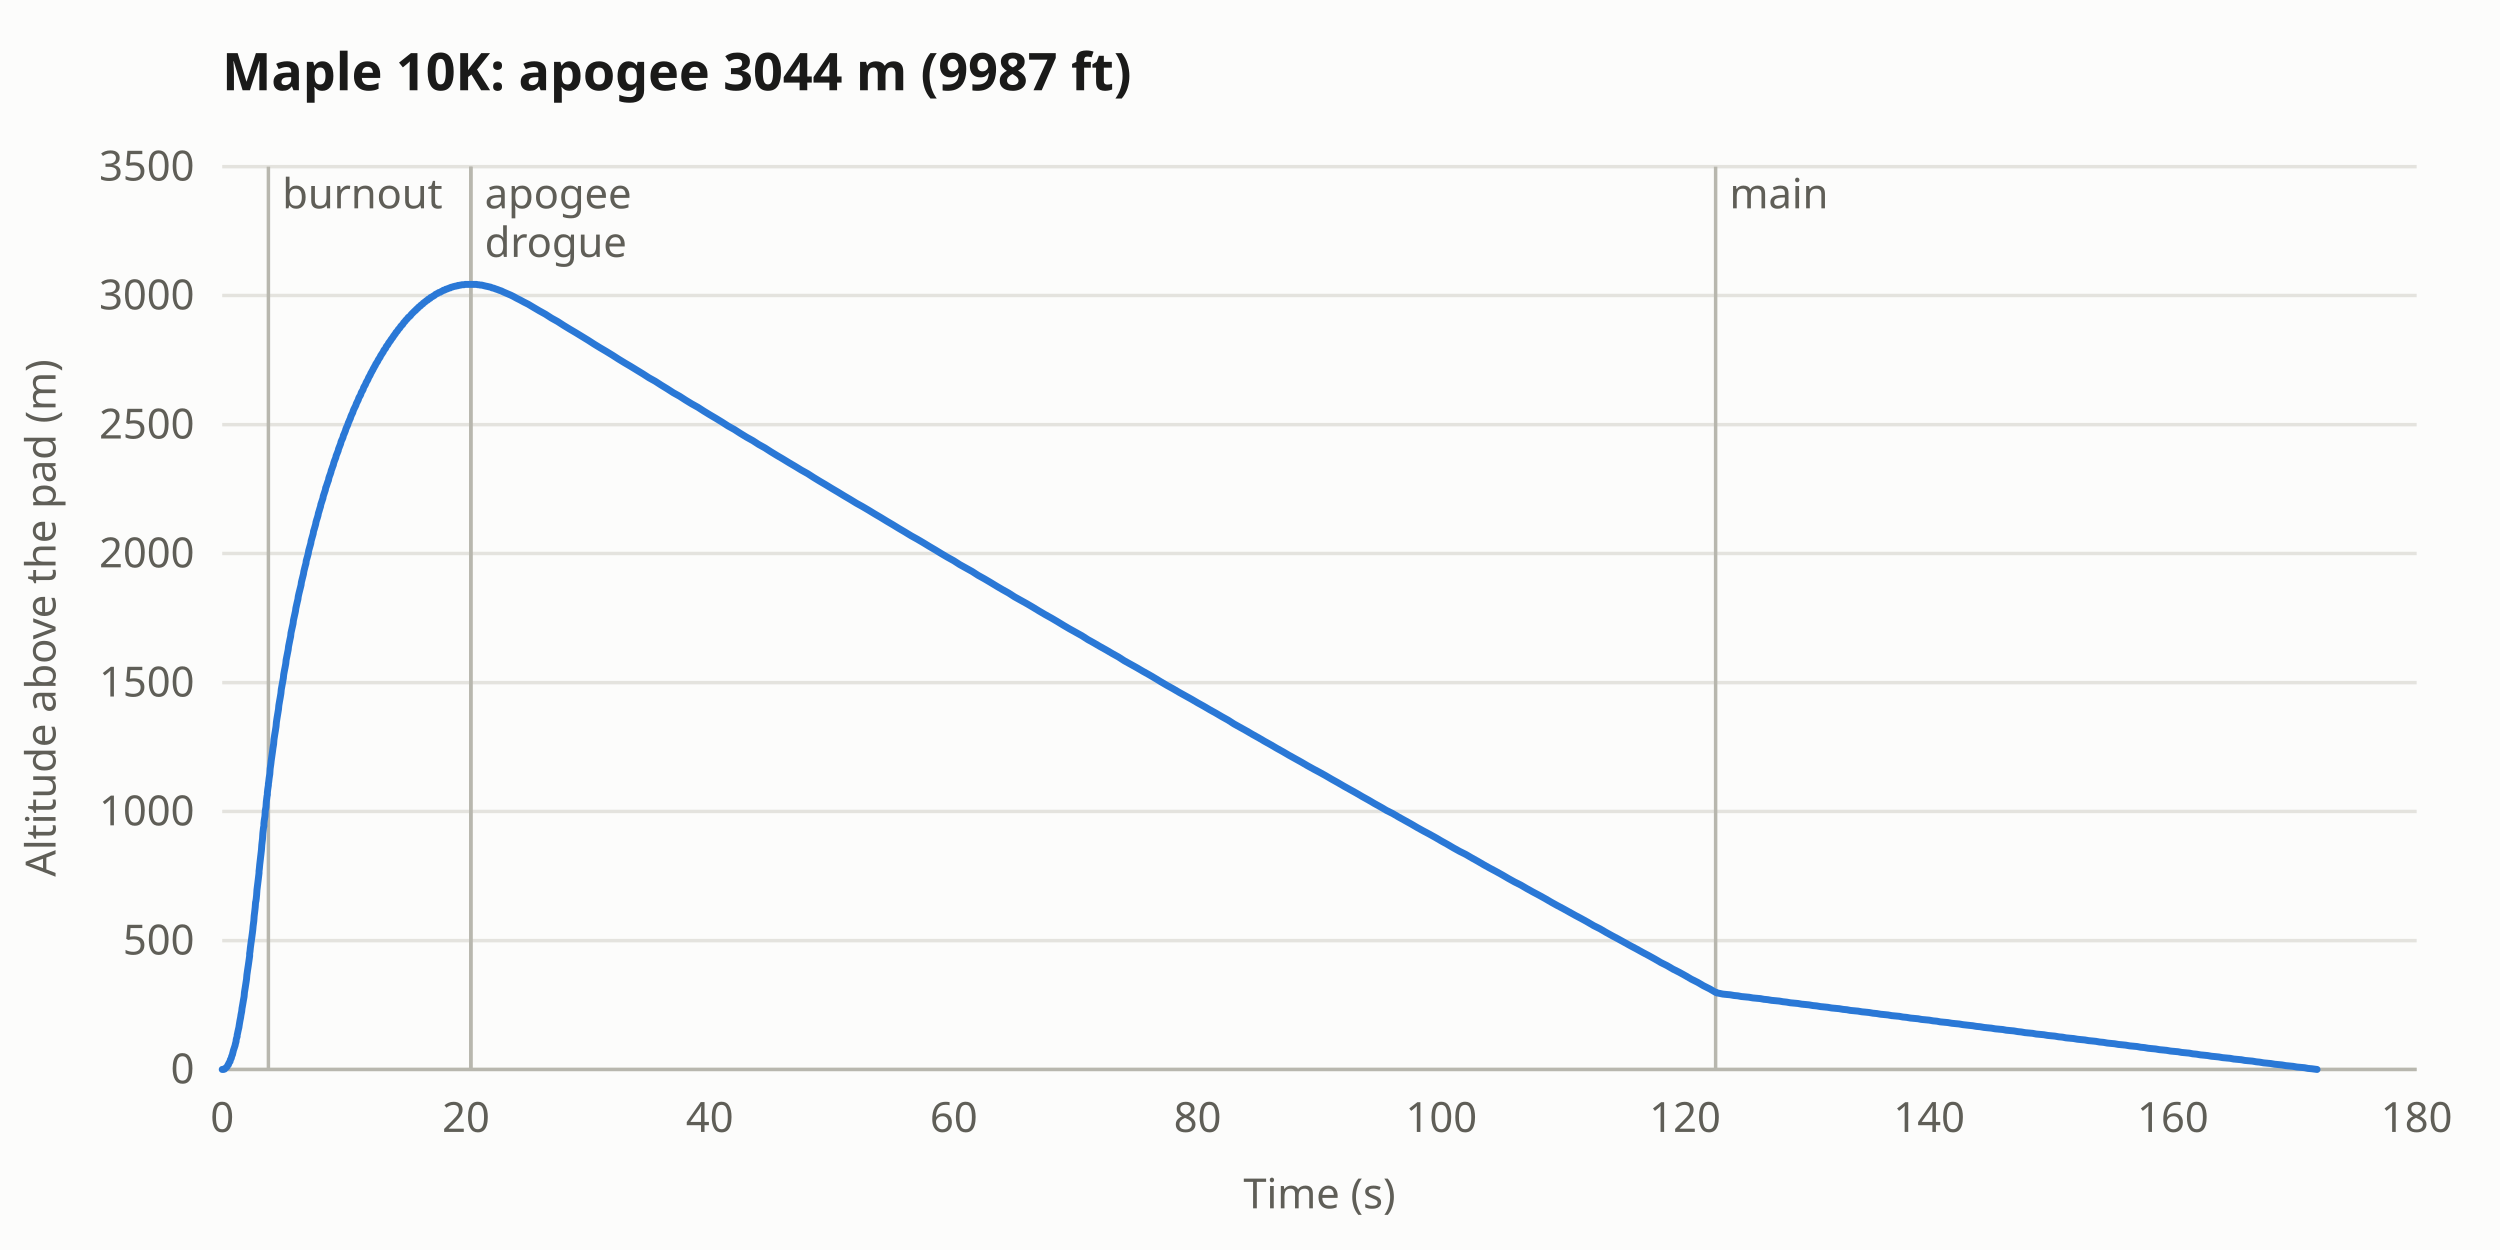
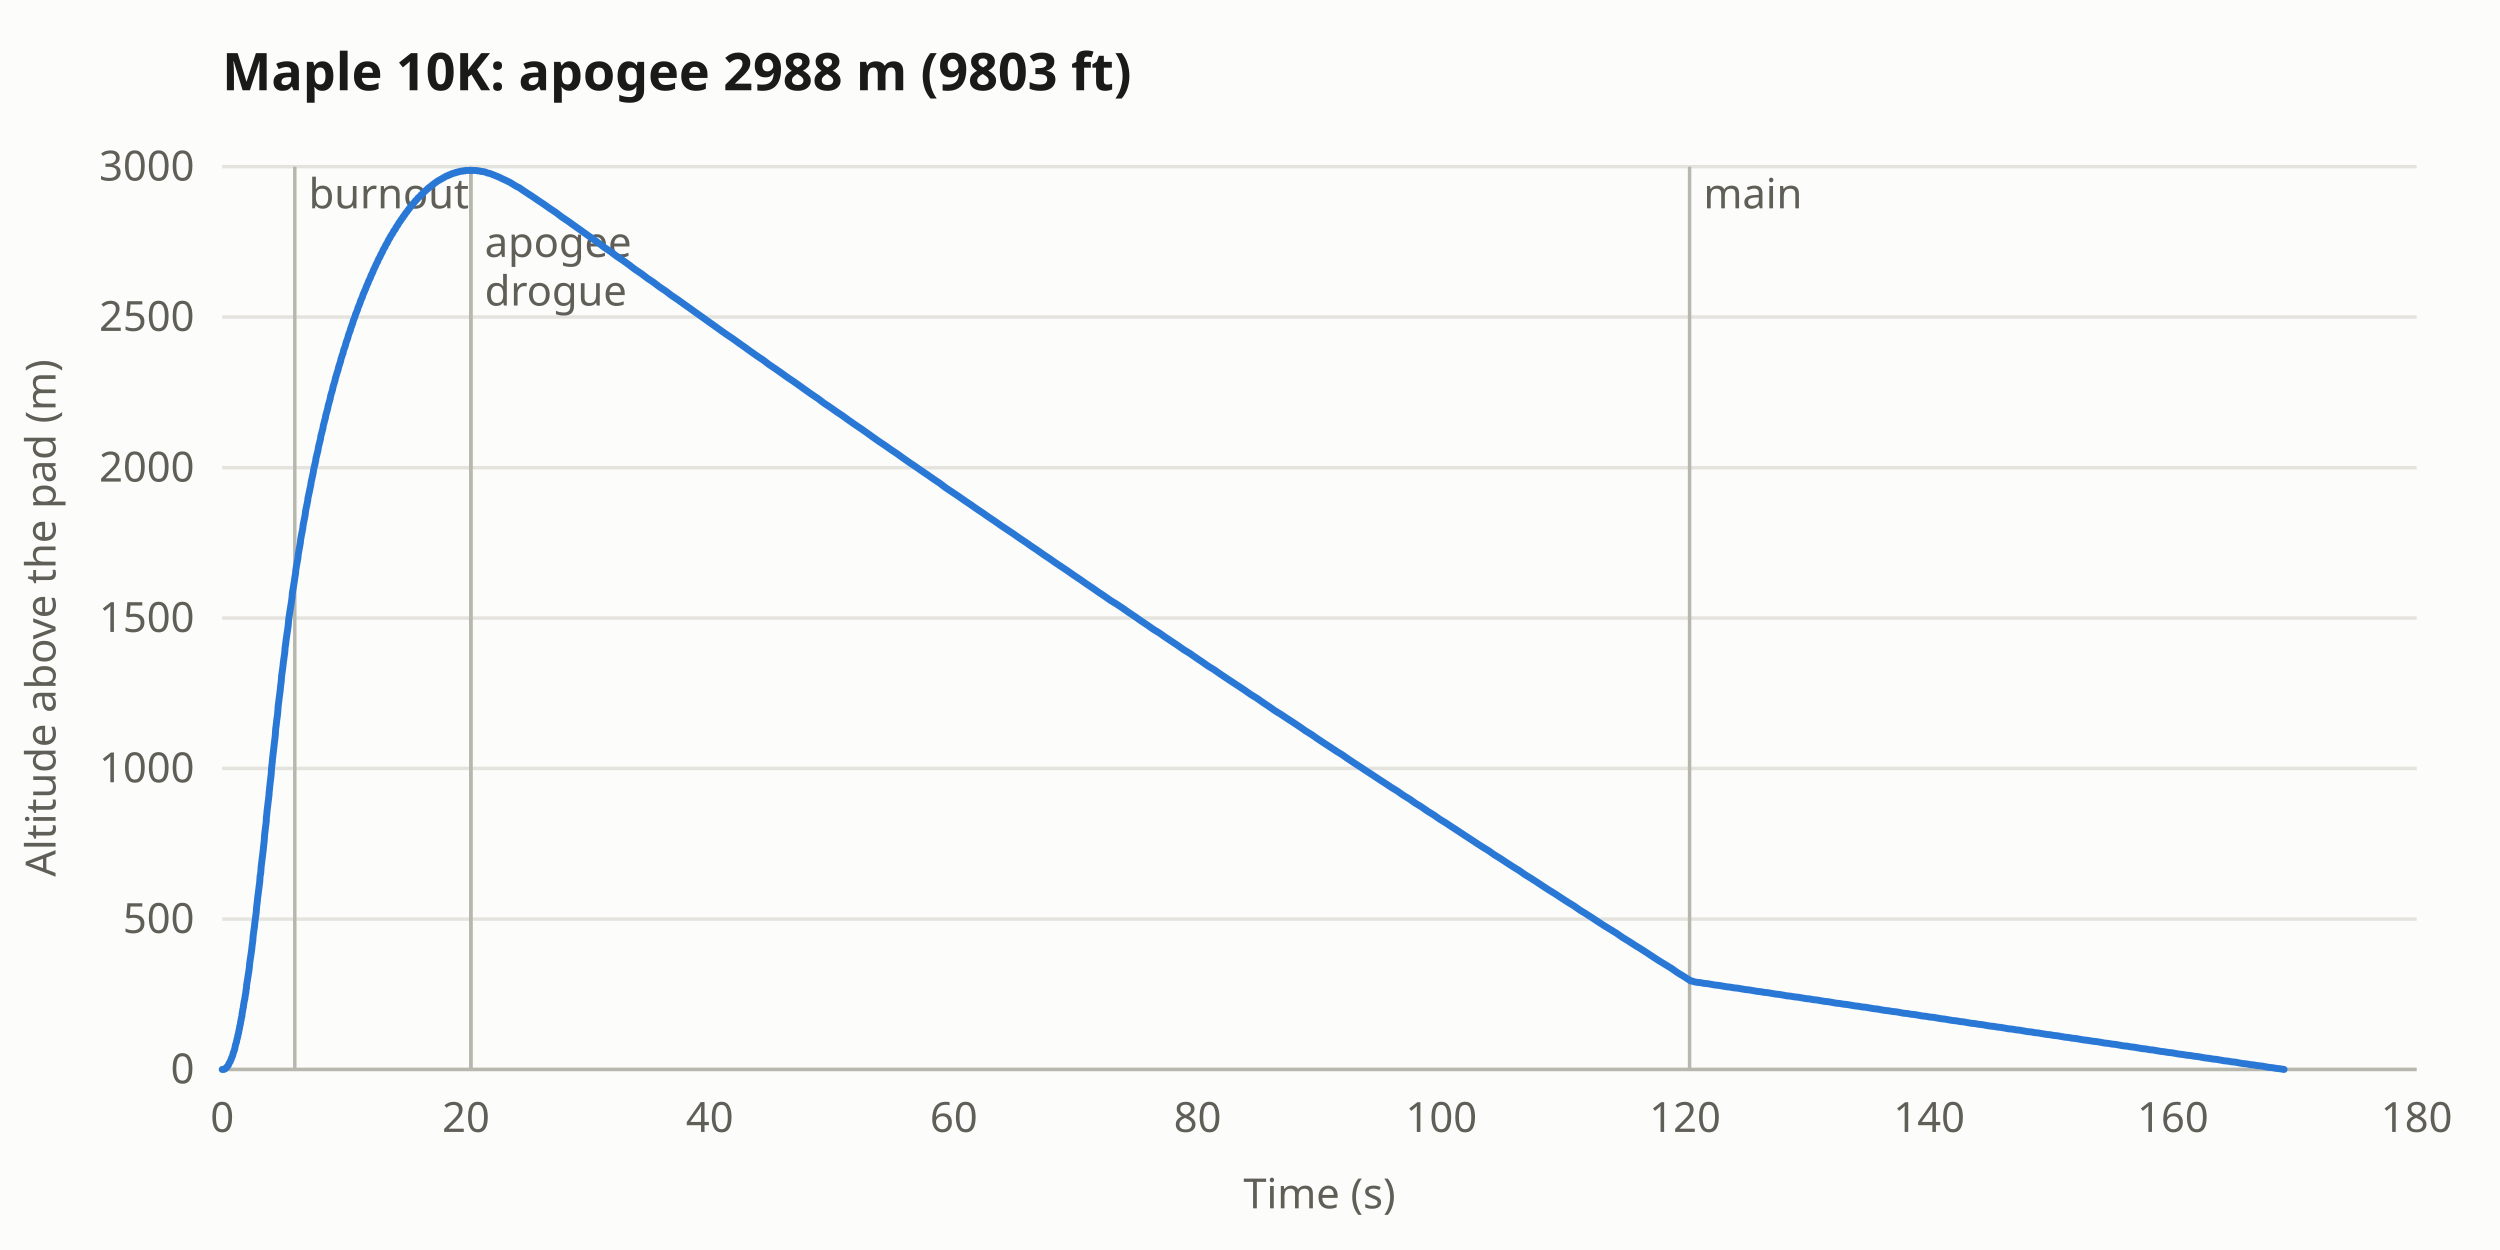
- <svg xmlns="http://www.w3.org/2000/svg" viewBox="0 0 720 360" width="720" height="360" role="img" aria-label="Maple 10K: apogee 3044 m (9987 ft)">
+ <svg xmlns="http://www.w3.org/2000/svg" viewBox="0 0 720 360" width="720" height="360" role="img" aria-label="Maple 10K: apogee 2988 m (9803 ft)">
  <style>
.bg{fill:#fcfcfb}.grid{stroke:#e4e3de;stroke-width:1}.axis{stroke:#b8b7ae;stroke-width:1}.t1{fill:#1a1a19;font:600 15px system-ui,sans-serif}.t2{fill:#5f5e57;font:12px system-ui,sans-serif}.series{fill:none;stroke:#2a78d6;stroke-width:2;stroke-linejoin:round;stroke-linecap:round}.series2{fill:none;stroke:#d9480f;stroke-width:2;stroke-dasharray:5 3}.ref{stroke:#5f5e57;stroke-width:1.5;stroke-dasharray:6 4}.mark{stroke:#b8b7ae;stroke-width:1}
@media (prefers-color-scheme: dark){.bg{fill:#1a1a19}.grid{stroke:#34332f}.axis{stroke:#5f5e57}.t1{fill:#ffffff}.t2{fill:#c3c2b7}.series{stroke:#3987e5}.series2{stroke:#f08c4f}.ref{stroke:#c3c2b7}.mark{stroke:#5f5e57}}
</style>
  <rect class="bg" width="720" height="360" />
-   <text class="t1" x="64" y="26">Maple 10K: apogee 3044 m (9987 ft)</text>
+   <text class="t1" x="64" y="26">Maple 10K: apogee 2988 m (9803 ft)</text>
  <line class="grid" x1="64" x2="696" y1="308.0" y2="308.0" />
  <text class="t2" x="56" y="312.0" text-anchor="end">0</text>
-   <line class="grid" x1="64" x2="696" y1="270.9" y2="270.9" />
-   <text class="t2" x="56" y="274.9" text-anchor="end">500</text>
-   <line class="grid" x1="64" x2="696" y1="233.7" y2="233.7" />
-   <text class="t2" x="56" y="237.7" text-anchor="end">1000</text>
-   <line class="grid" x1="64" x2="696" y1="196.6" y2="196.6" />
-   <text class="t2" x="56" y="200.6" text-anchor="end">1500</text>
-   <line class="grid" x1="64" x2="696" y1="159.4" y2="159.4" />
-   <text class="t2" x="56" y="163.4" text-anchor="end">2000</text>
-   <line class="grid" x1="64" x2="696" y1="122.3" y2="122.3" />
-   <text class="t2" x="56" y="126.3" text-anchor="end">2500</text>
-   <line class="grid" x1="64" x2="696" y1="85.1" y2="85.1" />
-   <text class="t2" x="56" y="89.1" text-anchor="end">3000</text>
+   <line class="grid" x1="64" x2="696" y1="264.7" y2="264.7" />
+   <text class="t2" x="56" y="268.7" text-anchor="end">500</text>
+   <line class="grid" x1="64" x2="696" y1="221.3" y2="221.3" />
+   <text class="t2" x="56" y="225.3" text-anchor="end">1000</text>
+   <line class="grid" x1="64" x2="696" y1="178.0" y2="178.0" />
+   <text class="t2" x="56" y="182.0" text-anchor="end">1500</text>
+   <line class="grid" x1="64" x2="696" y1="134.7" y2="134.7" />
+   <text class="t2" x="56" y="138.7" text-anchor="end">2000</text>
+   <line class="grid" x1="64" x2="696" y1="91.3" y2="91.3" />
+   <text class="t2" x="56" y="95.3" text-anchor="end">2500</text>
  <line class="grid" x1="64" x2="696" y1="48.0" y2="48.0" />
-   <text class="t2" x="56" y="52.0" text-anchor="end">3500</text>
+   <text class="t2" x="56" y="52.0" text-anchor="end">3000</text>
  <text class="t2" x="64.0" y="326" text-anchor="middle">0</text>
  <text class="t2" x="134.2" y="326" text-anchor="middle">20</text>
  <text class="t2" x="204.4" y="326" text-anchor="middle">40</text>
  <text class="t2" x="274.7" y="326" text-anchor="middle">60</text>
  <text class="t2" x="344.9" y="326" text-anchor="middle">80</text>
  <text class="t2" x="415.1" y="326" text-anchor="middle">100</text>
  <text class="t2" x="485.3" y="326" text-anchor="middle">120</text>
  <text class="t2" x="555.6" y="326" text-anchor="middle">140</text>
  <text class="t2" x="625.8" y="326" text-anchor="middle">160</text>
  <text class="t2" x="696.0" y="326" text-anchor="middle">180</text>
  <line class="axis" x1="64" x2="696" y1="308" y2="308" />
  <text class="t2" x="380" y="348" text-anchor="middle">Time (s)</text>
  <text class="t2" transform="translate(16 178) rotate(-90)" text-anchor="middle">Altitude above the pad (m)</text>
-   <line class="mark" x1="77.3" x2="77.3" y1="48" y2="308" />
-   <text class="t2" x="81.3" y="60" text-anchor="start">burnout</text>
+   <line class="mark" x1="84.9" x2="84.9" y1="48" y2="308" />
+   <text class="t2" x="88.9" y="60" text-anchor="start">burnout</text>
  <line class="mark" x1="135.6" x2="135.6" y1="48" y2="308" />
-   <text class="t2" x="139.6" y="60" text-anchor="start">apogee</text>
+   <text class="t2" x="139.6" y="74" text-anchor="start">apogee</text>
  <line class="mark" x1="135.6" x2="135.6" y1="48" y2="308" />
-   <text class="t2" x="139.6" y="74" text-anchor="start">drogue</text>
-   <line class="mark" x1="494.1" x2="494.1" y1="48" y2="308" />
-   <text class="t2" x="498.1" y="60" text-anchor="start">main</text>
-   <path class="series" d="M64.0 308.0 L64.0 308.0 L64.1 308.0 L64.1 308.0 L64.1 308.0 L64.2 308.0 L64.2 308.0 L64.2 308.0 L64.3 308.0 L64.3 308.0 L64.3 308.0 L64.4 308.0 L64.4 308.0 L64.4 307.9 L64.5 307.9 L64.5 307.9 L64.6 307.9 L64.6 307.9 L64.6 307.9 L64.7 307.9 L64.7 307.8 L64.7 307.8 L64.8 307.8 L64.8 307.8 L64.8 307.7 L64.9 307.7 L64.9 307.7 L64.9 307.7 L65.0 307.6 L65.0 307.6 L65.0 307.6 L65.1 307.5 L65.1 307.5 L65.2 307.4 L65.4 307.2 L65.5 307.0 L65.7 306.7 L65.7 306.6 L65.8 306.6 L65.8 306.5 L65.9 306.3 L66.0 306.0 L66.2 305.8 L66.3 305.6 L66.3 305.3 L66.4 305.1 L66.6 304.8 L66.7 304.3 L66.9 303.8 L67.0 303.6 L67.0 303.3 L67.1 303.1 L67.2 302.6 L67.4 302.0 L67.5 301.7 L67.6 301.4 L67.7 301.1 L67.8 300.6 L68.0 299.9 L68.0 299.6 L68.1 299.1 L68.3 298.5 L68.3 298.1 L68.4 297.7 L68.5 297.2 L68.7 296.3 L68.8 295.9 L68.9 295.2 L69.0 294.6 L69.1 294.0 L69.3 293.0 L69.4 292.3 L69.6 291.3 L69.7 290.4 L69.9 289.3 L70.1 288.1 L70.3 287.0 L70.4 285.8 L70.6 284.6 L70.8 283.3 L71.0 282.0 L71.1 280.8 L71.3 279.4 L71.5 278.1 L71.7 276.7 L71.9 275.3 L71.9 275.0 L71.9 274.6 L72.0 274.0 L72.1 273.0 L72.3 271.5 L72.5 270.1 L72.7 268.6 L72.8 267.8 L72.9 266.7 L73.1 265.2 L73.2 263.8 L73.4 262.2 L73.5 261.3 L73.6 259.9 L73.7 259.5 L73.8 258.8 L73.9 257.8 L74.0 256.3 L74.2 254.7 L74.4 253.1 L74.6 251.4 L74.6 250.9 L74.7 250.1 L74.8 249.0 L75.0 247.3 L75.2 245.6 L75.3 244.7 L75.4 243.3 L75.6 241.6 L75.7 240.0 L75.9 238.3 L76.0 237.9 L76.0 237.2 L76.1 236.3 L76.3 235.1 L76.4 233.5 L76.6 232.4 L76.7 230.9 L76.9 229.3 L77.0 228.9 L77.0 228.3 L77.1 227.4 L77.3 226.1 L77.3 225.7 L77.4 225.1 L77.5 224.2 L77.7 222.9 L77.8 221.4 L78.0 220.0 L78.1 219.1 L78.3 217.7 L78.5 216.3 L78.6 215.5 L78.8 214.3 L78.9 213.0 L79.1 211.7 L79.3 210.5 L79.5 209.2 L79.6 208.0 L79.8 206.7 L80.0 205.5 L80.2 204.3 L80.3 203.2 L80.5 202.0 L80.7 200.9 L80.9 199.7 L81.0 198.6 L81.2 197.5 L81.4 196.4 L81.6 195.3 L81.7 194.3 L81.9 193.2 L82.1 192.2 L82.3 191.1 L82.4 190.1 L82.6 189.1 L82.8 188.1 L83.0 187.1 L83.1 186.2 L83.3 185.2 L83.5 184.2 L83.7 183.3 L83.8 182.3 L84.0 181.4 L84.2 180.5 L84.4 179.6 L84.5 178.7 L84.7 177.8 L84.9 176.9 L85.1 176.0 L85.2 175.2 L85.4 174.3 L85.6 173.4 L85.8 172.6 L85.9 171.8 L86.1 170.9 L86.3 170.1 L86.5 169.3 L86.7 168.5 L86.8 167.7 L87.0 166.9 L87.2 166.1 L87.4 165.3 L87.5 164.6 L87.7 163.8 L87.9 163.0 L88.1 162.3 L88.2 161.5 L88.4 160.8 L88.6 160.1 L88.8 159.3 L88.9 158.6 L89.1 157.9 L89.3 157.2 L89.5 156.5 L89.6 155.8 L89.8 155.1 L90.0 154.4 L90.2 153.7 L90.3 153.0 L90.5 152.4 L90.7 151.7 L90.9 151.0 L91.0 150.4 L91.2 149.7 L91.4 149.1 L91.6 148.4 L91.7 147.8 L91.9 147.2 L92.1 146.5 L92.3 145.9 L92.4 145.3 L92.6 144.7 L92.8 144.1 L93.0 143.5 L93.1 142.9 L93.3 142.3 L93.5 141.7 L93.7 141.1 L93.8 140.5 L94.0 140.0 L94.2 139.4 L94.4 138.8 L94.6 138.3 L94.7 137.7 L94.9 137.1 L95.1 136.6 L95.3 136.0 L95.4 135.5 L95.6 135.0 L95.8 134.4 L96.0 133.9 L96.1 133.4 L96.3 132.8 L96.5 132.3 L96.7 131.8 L96.8 131.3 L97.0 130.8 L97.2 130.3 L97.4 129.8 L97.5 129.3 L97.7 128.8 L97.9 128.3 L98.1 127.8 L98.2 127.3 L98.4 126.8 L98.6 126.4 L98.8 125.9 L98.9 125.4 L99.1 125.0 L99.3 124.5 L99.5 124.0 L99.6 123.6 L99.8 123.1 L100.0 122.7 L100.2 122.2 L100.3 121.8 L100.5 121.4 L100.7 120.9 L100.9 120.5 L101.0 120.1 L101.2 119.6 L101.4 119.2 L101.6 118.8 L101.7 118.4 L101.9 117.9 L102.1 117.5 L102.3 117.1 L102.5 116.7 L102.6 116.3 L102.8 115.9 L103.0 115.5 L103.2 115.1 L103.3 114.7 L103.5 114.3 L103.7 114.0 L103.9 113.6 L104.0 113.2 L104.2 112.8 L104.4 112.5 L104.6 112.1 L104.7 111.7 L104.9 111.3 L105.1 111.0 L105.3 110.6 L105.4 110.3 L105.6 109.9 L105.8 109.6 L106.0 109.2 L106.1 108.9 L106.3 108.5 L106.5 108.2 L106.7 107.8 L106.8 107.5 L107.0 107.2 L107.2 106.8 L107.4 106.5 L107.5 106.2 L107.7 105.9 L107.9 105.5 L108.1 105.2 L108.2 104.9 L108.4 104.6 L108.6 104.3 L108.8 104.0 L108.9 103.7 L109.1 103.4 L109.3 103.1 L109.5 102.8 L109.6 102.5 L109.8 102.2 L110.0 101.9 L110.2 101.6 L110.4 101.3 L110.5 101.0 L110.7 100.7 L110.9 100.5 L111.1 100.2 L111.2 99.9 L111.4 99.6 L111.6 99.4 L111.8 99.1 L111.9 98.8 L112.1 98.6 L112.3 98.3 L112.5 98.1 L112.6 97.8 L112.8 97.6 L113.0 97.3 L113.2 97.1 L113.3 96.8 L113.5 96.6 L113.7 96.3 L113.9 96.1 L114.0 95.8 L114.2 95.6 L114.4 95.4 L114.6 95.1 L114.7 94.9 L114.9 94.7 L115.1 94.5 L115.3 94.2 L115.4 94.0 L115.6 93.8 L115.8 93.6 L116.0 93.4 L116.1 93.2 L116.3 92.9 L116.5 92.7 L116.7 92.5 L116.8 92.3 L117.0 92.1 L117.2 91.9 L117.4 91.7 L117.5 91.5 L117.7 91.3 L117.9 91.2 L118.1 91.0 L118.3 90.8 L118.4 90.6 L118.6 90.4 L118.8 90.2 L119.0 90.0 L119.1 89.9 L119.3 89.7 L119.5 89.5 L119.7 89.4 L119.8 89.2 L120.0 89.0 L120.2 88.9 L120.4 88.7 L120.5 88.5 L120.7 88.4 L120.9 88.2 L121.1 88.1 L121.2 87.9 L121.4 87.8 L121.6 87.6 L121.8 87.5 L121.9 87.3 L122.1 87.2 L122.3 87.0 L122.5 86.9 L122.6 86.8 L122.8 86.6 L123.0 86.5 L123.2 86.4 L123.3 86.2 L123.5 86.1 L123.7 86.0 L123.9 85.9 L124.0 85.7 L124.2 85.6 L124.4 85.5 L124.6 85.4 L124.7 85.3 L124.9 85.2 L125.1 85.1 L125.3 84.9 L125.4 84.8 L125.6 84.7 L125.8 84.6 L126.0 84.5 L126.2 84.4 L126.3 84.3 L126.5 84.2 L126.7 84.2 L126.9 84.1 L127.0 84.0 L127.2 83.9 L127.4 83.8 L127.6 83.7 L127.7 83.6 L127.9 83.6 L128.1 83.5 L128.3 83.4 L128.4 83.3 L128.6 83.3 L128.8 83.2 L129.0 83.1 L129.1 83.1 L129.3 83.0 L129.5 82.9 L129.7 82.9 L129.8 82.8 L130.0 82.7 L130.2 82.7 L130.4 82.6 L130.5 82.6 L130.7 82.5 L130.9 82.5 L131.1 82.4 L131.2 82.4 L131.4 82.4 L131.6 82.3 L131.8 82.3 L131.9 82.2 L132.1 82.2 L132.3 82.2 L132.5 82.1 L132.6 82.1 L132.8 82.1 L133.0 82.0 L133.2 82.0 L133.3 82.0 L133.5 82.0 L133.7 82.0 L133.9 81.9 L134.1 81.9 L134.2 81.9 L134.4 81.9 L134.6 81.9 L134.8 81.9 L134.9 81.9 L135.1 81.9 L135.3 81.9 L135.5 81.9 L135.6 81.9 L135.8 81.9 L136.1 81.9 L136.5 81.9 L136.8 81.9 L137.2 81.9 L137.6 82.0 L137.9 82.0 L138.3 82.1 L138.7 82.1 L139.1 82.2 L139.5 82.3 L139.9 82.4 L140.4 82.5 L140.8 82.6 L141.3 82.7 L141.7 82.9 L142.2 83.0 L142.7 83.2 L143.3 83.4 L143.8 83.6 L144.4 83.8 L145.0 84.1 L145.7 84.4 L146.4 84.7 L147.1 85.0 L147.9 85.4 L148.8 85.9 L149.8 86.4 L150.9 87.0 L152.1 87.6 L153.6 88.5 L155.3 89.5 L157.1 90.5 L158.8 91.6 L160.6 92.6 L162.3 93.7 L164.1 94.8 L165.8 95.8 L167.6 96.9 L169.4 98.0 L171.1 99.1 L172.9 100.2 L174.6 101.2 L176.4 102.3 L178.1 103.4 L179.9 104.5 L181.6 105.5 L183.4 106.6 L185.2 107.7 L186.9 108.8 L188.7 109.8 L190.4 110.9 L192.2 112.0 L193.9 113.1 L195.7 114.1 L197.4 115.2 L199.2 116.3 L201.0 117.3 L202.7 118.4 L204.5 119.5 L206.2 120.5 L208.0 121.6 L209.7 122.7 L211.5 123.7 L213.2 124.8 L215.0 125.9 L216.8 126.9 L218.5 128.0 L220.3 129.0 L222.0 130.1 L223.8 131.2 L225.5 132.2 L227.3 133.3 L229.0 134.3 L230.8 135.4 L232.6 136.4 L234.3 137.5 L236.1 138.6 L237.8 139.6 L239.6 140.7 L241.3 141.7 L243.1 142.8 L244.8 143.8 L246.6 144.9 L248.4 145.9 L250.1 146.9 L251.9 148.0 L253.6 149.0 L255.4 150.1 L257.1 151.1 L258.9 152.2 L260.6 153.2 L262.4 154.3 L264.2 155.3 L265.9 156.3 L267.7 157.4 L269.4 158.4 L271.2 159.5 L272.9 160.5 L274.7 161.5 L276.4 162.6 L278.2 163.6 L280.0 164.6 L281.7 165.7 L283.5 166.7 L285.2 167.7 L287.0 168.8 L288.7 169.8 L290.5 170.8 L292.2 171.9 L294.0 172.9 L295.8 173.9 L297.5 174.9 L299.3 176.0 L301.0 177.0 L302.8 178.0 L304.5 179.0 L306.3 180.1 L308.0 181.1 L309.8 182.1 L311.6 183.1 L313.3 184.2 L315.1 185.2 L316.8 186.2 L318.6 187.2 L320.3 188.2 L322.1 189.2 L323.8 190.3 L325.6 191.3 L327.4 192.3 L329.1 193.3 L330.9 194.3 L332.6 195.3 L334.4 196.4 L336.1 197.4 L337.9 198.4 L339.6 199.4 L341.4 200.4 L343.2 201.4 L344.9 202.4 L346.7 203.4 L348.4 204.4 L350.2 205.4 L351.9 206.4 L353.7 207.4 L355.4 208.5 L357.2 209.5 L359.0 210.5 L360.7 211.5 L362.5 212.5 L364.2 213.5 L366.0 214.5 L367.7 215.5 L369.5 216.5 L371.2 217.5 L373.0 218.5 L374.8 219.5 L376.5 220.5 L378.3 221.5 L380.0 222.4 L381.8 223.4 L383.5 224.4 L385.3 225.4 L387.0 226.4 L388.8 227.4 L390.6 228.4 L392.3 229.4 L394.1 230.4 L395.8 231.4 L397.6 232.4 L399.3 233.4 L401.1 234.3 L402.8 235.3 L404.6 236.3 L406.4 237.3 L408.1 238.3 L409.9 239.3 L411.6 240.2 L413.4 241.2 L415.1 242.2 L416.9 243.2 L418.6 244.2 L420.4 245.2 L422.2 246.1 L423.9 247.1 L425.7 248.1 L427.4 249.1 L429.2 250.1 L430.9 251.0 L432.7 252.0 L434.4 253.0 L436.2 254.0 L438.0 254.9 L439.7 255.9 L441.5 256.9 L443.2 257.8 L445.0 258.8 L446.7 259.8 L448.5 260.8 L450.2 261.7 L452.0 262.7 L453.8 263.7 L455.5 264.6 L457.3 265.6 L459.0 266.6 L460.8 267.5 L462.5 268.5 L464.3 269.5 L466.0 270.4 L467.8 271.4 L469.6 272.4 L471.3 273.3 L473.1 274.3 L474.8 275.2 L476.6 276.2 L478.3 277.2 L480.1 278.1 L481.8 279.1 L483.6 280.0 L485.4 281.0 L487.1 282.0 L488.9 282.9 L490.6 283.9 L492.4 284.8 L494.1 285.8 L494.1 285.8 L494.2 285.8 L494.2 285.8 L494.2 285.8 L494.2 285.8 L494.3 285.8 L494.3 285.9 L494.3 285.9 L494.4 285.9 L494.4 285.9 L494.5 285.9 L494.5 285.9 L494.6 286.0 L494.7 286.0 L494.8 286.0 L494.9 286.0 L495.1 286.1 L495.3 286.1 L495.7 286.2 L496.2 286.3 L497.2 286.4 L498.3 286.5 L499.4 286.7 L500.5 286.8 L501.5 287.0 L502.6 287.1 L503.7 287.2 L504.8 287.4 L505.9 287.5 L507.0 287.6 L508.0 287.8 L509.1 287.9 L510.2 288.1 L511.3 288.2 L512.4 288.3 L513.5 288.5 L514.5 288.6 L515.6 288.8 L516.7 288.9 L517.8 289.0 L518.9 289.2 L520.0 289.3 L521.0 289.4 L522.1 289.6 L523.2 289.7 L524.3 289.9 L525.4 290.0 L526.4 290.1 L527.5 290.3 L528.6 290.4 L529.7 290.5 L530.8 290.7 L531.9 290.8 L532.9 291.0 L534.0 291.1 L535.1 291.2 L536.2 291.4 L537.3 291.5 L538.3 291.6 L539.4 291.8 L540.5 291.9 L541.6 292.1 L542.7 292.2 L543.7 292.3 L544.8 292.5 L545.9 292.6 L547.0 292.7 L548.0 292.9 L549.1 293.0 L550.2 293.2 L551.3 293.3 L552.4 293.4 L553.4 293.6 L554.5 293.7 L555.6 293.8 L556.7 294.0 L557.8 294.1 L558.8 294.3 L559.9 294.4 L561.0 294.5 L562.1 294.7 L563.1 294.8 L564.2 294.9 L565.3 295.1 L567.1 295.3 L568.1 295.4 L569.2 295.6 L570.3 295.7 L571.4 295.9 L572.4 296.0 L573.5 296.1 L574.6 296.3 L575.7 296.4 L576.8 296.5 L577.8 296.7 L578.9 296.8 L580.0 296.9 L581.1 297.1 L582.1 297.2 L583.2 297.4 L584.3 297.5 L585.4 297.6 L586.4 297.8 L587.5 297.9 L588.6 298.0 L589.7 298.2 L590.7 298.3 L591.8 298.4 L592.9 298.6 L594.0 298.7 L595.0 298.9 L596.1 299.0 L597.2 299.1 L598.3 299.3 L599.3 299.4 L600.4 299.5 L601.5 299.7 L602.6 299.8 L603.6 299.9 L604.7 300.1 L605.8 300.2 L606.9 300.4 L607.9 300.5 L609.0 300.6 L610.1 300.8 L611.2 300.9 L612.2 301.0 L613.3 301.2 L614.4 301.3 L615.5 301.4 L616.5 301.6 L617.6 301.7 L618.7 301.9 L619.7 302.0 L620.8 302.1 L621.9 302.3 L623.0 302.4 L624.0 302.5 L625.1 302.7 L626.2 302.8 L627.3 302.9 L628.3 303.1 L629.4 303.2 L630.5 303.3 L631.5 303.5 L632.6 303.6 L633.7 303.8 L634.8 303.9 L635.8 304.0 L636.9 304.2 L638.0 304.3 L639.0 304.4 L640.1 304.6 L641.2 304.7 L642.3 304.8 L643.3 305.0 L644.4 305.1 L645.5 305.2 L646.5 305.4 L647.6 305.5 L648.7 305.6 L649.8 305.8 L650.8 305.9 L651.9 306.1 L653.0 306.2 L654.0 306.3 L655.1 306.5 L656.2 306.6 L657.2 306.7 L658.3 306.9 L659.4 307.0 L660.4 307.1 L661.5 307.3 L662.6 307.4 L663.7 307.5 L664.7 307.7 L665.8 307.8 L667.3 308.0" />
+   <text class="t2" x="139.6" y="88" text-anchor="start">drogue</text>
+   <line class="mark" x1="486.6" x2="486.6" y1="48" y2="308" />
+   <text class="t2" x="490.6" y="60" text-anchor="start">main</text>
+   <path class="series" d="M64.0 308.0 L64.0 308.0 L64.1 308.0 L64.1 308.0 L64.1 308.0 L64.2 308.0 L64.2 308.0 L64.2 308.0 L64.3 308.0 L64.3 308.0 L64.4 308.0 L64.4 308.0 L64.4 308.0 L64.4 308.0 L64.5 308.0 L64.5 307.9 L64.5 307.9 L64.6 307.9 L64.6 307.9 L64.6 307.9 L64.7 307.9 L64.7 307.9 L64.8 307.8 L64.8 307.8 L64.8 307.8 L64.9 307.8 L64.9 307.7 L64.9 307.7 L65.0 307.7 L65.0 307.7 L65.0 307.6 L65.1 307.6 L65.1 307.6 L65.1 307.5 L65.2 307.5 L65.2 307.4 L65.3 307.4 L65.4 307.2 L65.6 307.0 L65.8 306.7 L65.9 306.4 L66.0 306.2 L66.2 305.9 L66.4 305.5 L66.5 305.2 L66.6 305.0 L66.7 304.7 L66.8 304.4 L66.9 304.3 L67.0 304.0 L67.1 303.6 L67.2 303.2 L67.3 302.9 L67.4 302.7 L67.5 302.4 L67.6 302.0 L67.7 301.6 L67.8 301.0 L67.9 300.7 L68.0 300.4 L68.1 300.1 L68.2 299.5 L68.4 298.8 L68.5 298.4 L68.5 298.3 L68.5 298.1 L68.6 297.9 L68.7 297.5 L68.8 296.9 L68.9 296.4 L69.0 296.1 L69.0 295.7 L69.2 295.1 L69.3 294.3 L69.4 293.9 L69.5 293.3 L69.7 292.5 L69.7 292.0 L69.8 291.6 L69.9 290.9 L70.1 290.0 L70.1 289.7 L70.2 289.2 L70.3 288.5 L70.5 287.7 L70.6 286.9 L70.8 285.8 L70.9 284.8 L71.0 284.5 L71.0 283.9 L71.1 283.2 L71.3 282.0 L71.5 280.7 L71.7 279.5 L71.8 278.7 L71.9 277.5 L72.1 276.1 L72.3 274.8 L72.5 273.4 L72.6 272.4 L72.8 271.0 L72.9 269.6 L73.1 268.1 L73.3 266.7 L73.4 265.7 L73.6 264.2 L73.8 262.7 L73.9 261.2 L74.1 259.7 L74.2 258.6 L74.4 257.1 L74.6 255.5 L74.8 254.0 L74.9 252.4 L75.1 251.3 L75.2 249.7 L75.4 248.1 L75.6 246.5 L75.8 244.9 L75.9 243.8 L76.1 242.1 L76.2 240.5 L76.4 238.8 L76.6 237.2 L76.7 236.4 L76.7 236.1 L76.7 235.5 L76.8 234.8 L76.9 233.7 L77.1 232.0 L77.3 230.4 L77.5 228.7 L77.5 228.2 L77.6 227.5 L77.7 226.4 L77.9 224.7 L78.1 223.0 L78.2 221.3 L78.3 220.4 L78.4 219.6 L78.5 218.4 L78.7 216.7 L78.9 215.0 L79.0 214.1 L79.1 213.3 L79.2 212.5 L79.3 211.5 L79.4 209.8 L79.5 209.2 L79.6 208.3 L79.7 207.4 L79.9 206.0 L80.0 205.0 L80.1 203.5 L80.3 201.9 L80.5 200.3 L80.7 198.8 L80.8 197.7 L81.0 196.2 L81.1 194.7 L81.3 193.3 L81.5 191.8 L81.6 190.8 L81.8 189.4 L82.0 188.0 L82.1 186.6 L82.3 185.2 L82.4 184.3 L82.6 182.9 L82.8 181.6 L83.0 180.2 L83.1 178.9 L83.2 178.0 L83.4 176.7 L83.6 175.4 L83.8 174.2 L84.0 172.9 L84.1 172.1 L84.2 170.8 L84.4 169.6 L84.6 168.4 L84.8 167.2 L84.9 166.4 L85.1 165.3 L85.2 164.1 L85.4 162.9 L85.6 161.8 L85.8 160.7 L85.9 159.6 L86.1 158.5 L86.3 157.4 L86.5 156.3 L86.6 155.3 L86.8 154.2 L87.0 153.2 L87.2 152.2 L87.3 151.2 L87.5 150.2 L87.7 149.2 L87.9 148.2 L88.0 147.2 L88.2 146.2 L88.4 145.3 L88.6 144.3 L88.7 143.4 L88.9 142.5 L89.1 141.6 L89.3 140.6 L89.5 139.7 L89.6 138.9 L89.8 138.0 L90.0 137.1 L90.2 136.2 L90.3 135.4 L90.5 134.5 L90.7 133.7 L90.9 132.8 L91.0 132.0 L91.2 131.2 L91.4 130.4 L91.6 129.6 L91.7 128.8 L91.9 128.0 L92.1 127.2 L92.3 126.4 L92.4 125.6 L92.6 124.9 L92.8 124.1 L93.0 123.4 L93.1 122.6 L93.3 121.9 L93.5 121.1 L93.7 120.4 L93.8 119.7 L94.0 119.0 L94.2 118.3 L94.4 117.5 L94.5 116.9 L94.7 116.2 L94.9 115.5 L95.1 114.8 L95.2 114.1 L95.4 113.4 L95.6 112.8 L95.8 112.1 L95.9 111.5 L96.1 110.8 L96.3 110.2 L96.5 109.5 L96.6 108.9 L96.8 108.3 L97.0 107.6 L97.2 107.0 L97.4 106.4 L97.5 105.8 L97.7 105.2 L97.9 104.6 L98.1 104.0 L98.2 103.4 L98.4 102.8 L98.6 102.2 L98.8 101.7 L98.9 101.1 L99.1 100.5 L99.3 100.0 L99.5 99.4 L99.6 98.9 L99.8 98.3 L100.0 97.8 L100.2 97.2 L100.3 96.7 L100.5 96.1 L100.7 95.6 L100.9 95.1 L101.0 94.6 L101.2 94.1 L101.4 93.5 L101.6 93.0 L101.7 92.5 L101.9 92.0 L102.1 91.5 L102.3 91.0 L102.4 90.5 L102.6 90.1 L102.8 89.6 L103.0 89.1 L103.1 88.6 L103.3 88.2 L103.5 87.7 L103.7 87.2 L103.8 86.8 L104.0 86.3 L104.2 85.9 L104.4 85.4 L104.5 85.0 L104.7 84.5 L104.9 84.1 L105.1 83.6 L105.3 83.2 L105.4 82.8 L105.6 82.4 L105.8 81.9 L106.0 81.5 L106.1 81.1 L106.3 80.7 L106.5 80.3 L106.7 79.9 L106.8 79.5 L107.0 79.1 L107.2 78.7 L107.4 78.3 L107.5 77.9 L107.7 77.5 L107.9 77.1 L108.1 76.7 L108.2 76.4 L108.4 76.0 L108.6 75.6 L108.8 75.3 L108.9 74.9 L109.1 74.5 L109.3 74.2 L109.5 73.8 L109.6 73.5 L109.8 73.1 L110.0 72.8 L110.2 72.4 L110.3 72.1 L110.5 71.7 L110.7 71.4 L110.9 71.1 L111.0 70.8 L111.2 70.4 L111.4 70.1 L111.6 69.8 L111.7 69.5 L111.9 69.1 L112.1 68.8 L112.3 68.5 L112.4 68.2 L112.6 67.9 L112.8 67.6 L113.0 67.3 L113.2 67.0 L113.3 66.7 L113.5 66.4 L113.7 66.2 L113.9 65.9 L114.0 65.6 L114.2 65.3 L114.4 65.0 L114.6 64.8 L114.7 64.5 L114.9 64.2 L115.1 63.9 L115.3 63.7 L115.4 63.4 L115.6 63.2 L115.8 62.9 L116.0 62.7 L116.1 62.4 L116.3 62.2 L116.5 61.9 L116.7 61.7 L116.8 61.4 L117.0 61.2 L117.2 61.0 L117.4 60.7 L117.5 60.5 L117.7 60.3 L117.9 60.0 L118.1 59.8 L118.2 59.6 L118.4 59.4 L118.6 59.2 L118.8 58.9 L118.9 58.7 L119.1 58.5 L119.3 58.3 L119.5 58.1 L119.6 57.9 L119.8 57.7 L120.0 57.5 L120.2 57.3 L120.3 57.1 L120.5 56.9 L120.7 56.8 L120.9 56.6 L121.1 56.4 L121.2 56.2 L121.4 56.0 L121.6 55.9 L121.8 55.7 L121.9 55.5 L122.1 55.3 L122.3 55.2 L122.5 55.0 L122.6 54.9 L122.8 54.7 L123.0 54.5 L123.2 54.4 L123.3 54.2 L123.5 54.1 L123.7 53.9 L123.9 53.8 L124.0 53.7 L124.2 53.5 L124.4 53.4 L124.6 53.2 L124.7 53.1 L124.9 53.0 L125.1 52.8 L125.3 52.7 L125.4 52.6 L125.6 52.5 L125.8 52.3 L126.0 52.2 L126.1 52.1 L126.3 52.0 L126.5 51.9 L126.7 51.8 L126.8 51.7 L127.0 51.6 L127.2 51.5 L127.4 51.4 L127.5 51.3 L127.7 51.2 L127.9 51.1 L128.1 51.0 L128.2 50.9 L128.4 50.8 L128.6 50.7 L128.8 50.6 L129.0 50.6 L129.1 50.5 L129.3 50.4 L129.5 50.3 L129.7 50.3 L129.8 50.2 L130.0 50.1 L130.2 50.0 L130.4 50.0 L130.5 49.9 L130.7 49.9 L130.9 49.8 L131.1 49.8 L131.2 49.7 L131.4 49.6 L131.6 49.6 L131.8 49.6 L131.9 49.5 L132.1 49.5 L132.3 49.4 L132.5 49.4 L132.6 49.3 L132.8 49.3 L133.0 49.3 L133.2 49.3 L133.3 49.2 L133.5 49.2 L133.7 49.2 L133.9 49.2 L134.0 49.1 L134.2 49.1 L134.4 49.1 L134.6 49.1 L134.7 49.1 L134.9 49.1 L135.1 49.1 L135.3 49.1 L135.4 49.1 L135.6 49.1 L135.8 49.1 L136.1 49.1 L136.5 49.1 L136.8 49.1 L137.2 49.1 L137.5 49.2 L137.9 49.2 L138.3 49.3 L138.7 49.4 L139.1 49.4 L139.5 49.5 L139.9 49.6 L140.3 49.8 L140.8 49.9 L141.2 50.0 L141.7 50.2 L142.2 50.4 L142.7 50.6 L143.2 50.8 L143.7 51.0 L144.3 51.3 L144.9 51.6 L145.6 51.9 L146.2 52.2 L147.0 52.6 L147.8 53.1 L148.6 53.6 L149.6 54.1 L150.6 54.8 L151.8 55.6 L153.2 56.5 L154.8 57.6 L156.6 58.8 L158.3 60.0 L160.1 61.2 L161.8 62.5 L163.6 63.7 L165.4 65.0 L167.1 66.2 L168.9 67.5 L170.6 68.7 L172.4 70.0 L174.1 71.3 L175.9 72.5 L177.6 73.8 L179.4 75.0 L181.2 76.3 L182.9 77.6 L184.7 78.8 L186.4 80.1 L188.2 81.3 L189.9 82.6 L191.7 83.8 L193.4 85.1 L195.2 86.3 L197.0 87.6 L198.7 88.8 L200.5 90.1 L202.2 91.3 L204.0 92.6 L205.7 93.8 L207.5 95.1 L209.2 96.3 L211.0 97.5 L212.8 98.8 L214.5 100.0 L216.3 101.3 L218.0 102.5 L219.8 103.7 L221.5 105.0 L223.3 106.2 L225.0 107.4 L226.8 108.7 L228.6 109.9 L230.3 111.1 L232.1 112.4 L233.8 113.6 L235.6 114.8 L237.3 116.1 L239.1 117.3 L240.8 118.5 L242.6 119.7 L244.4 121.0 L246.1 122.2 L247.9 123.4 L249.6 124.6 L251.4 125.9 L253.1 127.1 L254.9 128.3 L256.6 129.5 L258.4 130.7 L260.2 132.0 L261.9 133.2 L263.7 134.4 L265.4 135.6 L267.2 136.8 L268.9 138.0 L270.7 139.2 L272.4 140.5 L274.2 141.7 L276.0 142.9 L277.7 144.1 L279.5 145.3 L281.2 146.5 L283.0 147.7 L284.7 148.9 L286.5 150.1 L288.2 151.3 L290.0 152.5 L291.8 153.7 L293.5 154.9 L295.3 156.1 L297.0 157.3 L298.8 158.5 L300.5 159.7 L302.3 160.9 L304.0 162.1 L305.8 163.3 L307.6 164.5 L309.3 165.7 L311.1 166.9 L312.8 168.1 L314.6 169.3 L316.3 170.5 L318.1 171.7 L319.8 172.9 L321.6 174.0 L323.4 175.2 L325.1 176.4 L326.9 177.6 L328.6 178.8 L330.4 180.0 L332.1 181.2 L333.9 182.3 L335.6 183.5 L337.4 184.7 L339.2 185.9 L340.9 187.1 L342.7 188.2 L344.4 189.4 L346.2 190.6 L347.9 191.8 L349.7 192.9 L351.4 194.1 L353.2 195.3 L355.0 196.5 L356.7 197.6 L358.5 198.8 L360.2 200.0 L362.0 201.1 L363.7 202.3 L365.5 203.5 L367.2 204.7 L369.0 205.8 L370.8 207.0 L372.5 208.1 L374.3 209.3 L376.0 210.5 L377.8 211.6 L379.5 212.8 L381.3 214.0 L383.0 215.1 L384.8 216.3 L386.6 217.4 L388.3 218.6 L390.1 219.8 L391.8 220.9 L393.6 222.1 L395.3 223.2 L397.1 224.4 L398.8 225.5 L400.6 226.7 L402.4 227.8 L404.1 229.0 L405.9 230.1 L407.6 231.3 L409.4 232.4 L411.1 233.6 L412.9 234.7 L414.6 235.9 L416.4 237.0 L418.2 238.2 L419.9 239.3 L421.7 240.5 L423.4 241.6 L425.2 242.8 L426.9 243.9 L428.7 245.0 L430.4 246.2 L432.2 247.3 L434.0 248.5 L435.7 249.6 L437.5 250.7 L439.2 251.9 L441.0 253.0 L442.7 254.1 L444.5 255.3 L446.2 256.4 L448.0 257.5 L449.8 258.7 L451.5 259.8 L453.3 260.9 L455.0 262.1 L456.8 263.2 L458.5 264.3 L460.3 265.5 L462.0 266.6 L463.8 267.7 L465.6 268.8 L467.3 270.0 L469.1 271.1 L470.8 272.2 L472.6 273.3 L474.3 274.4 L476.1 275.6 L477.8 276.7 L479.6 277.8 L481.4 278.9 L483.1 280.1 L484.9 281.2 L486.6 282.3 L486.6 282.3 L486.6 282.3 L486.7 282.3 L486.7 282.3 L486.7 282.3 L486.7 282.4 L486.8 282.4 L486.8 282.4 L486.9 282.4 L486.9 282.4 L487.0 282.5 L487.0 282.5 L487.1 282.5 L487.2 282.5 L487.3 282.6 L487.4 282.6 L487.6 282.6 L487.8 282.7 L488.1 282.8 L488.7 282.9 L489.7 283.0 L490.7 283.2 L491.8 283.3 L492.9 283.5 L494.0 283.7 L495.1 283.8 L496.2 284.0 L497.3 284.2 L498.3 284.3 L499.4 284.5 L500.5 284.6 L501.6 284.8 L502.7 285.0 L503.8 285.1 L504.9 285.3 L506.0 285.5 L507.0 285.6 L508.1 285.8 L509.2 285.9 L510.3 286.1 L511.4 286.3 L512.5 286.4 L513.6 286.6 L514.6 286.8 L515.7 286.9 L516.8 287.1 L517.9 287.2 L519.0 287.4 L520.1 287.6 L521.2 287.7 L522.2 287.9 L523.3 288.0 L524.4 288.2 L525.5 288.4 L526.6 288.5 L527.7 288.7 L528.7 288.9 L529.8 289.0 L530.9 289.2 L532.0 289.3 L533.1 289.5 L534.2 289.7 L535.2 289.8 L536.3 290.0 L537.4 290.1 L538.5 290.3 L539.6 290.5 L540.7 290.6 L541.7 290.8 L542.8 291.0 L543.9 291.1 L545.0 291.3 L546.1 291.4 L547.2 291.6 L548.2 291.8 L549.3 291.9 L550.4 292.1 L551.5 292.2 L552.6 292.4 L553.6 292.6 L554.7 292.7 L555.8 292.9 L556.9 293.0 L558.0 293.2 L559.1 293.4 L560.1 293.5 L561.2 293.7 L562.3 293.9 L563.4 294.0 L564.5 294.2 L565.5 294.3 L566.6 294.5 L567.7 294.7 L568.8 294.8 L569.9 295.0 L570.9 295.1 L572.0 295.3 L573.1 295.5 L574.2 295.6 L575.3 295.8 L576.3 295.9 L577.4 296.1 L578.5 296.3 L579.6 296.4 L580.7 296.6 L581.7 296.7 L582.8 296.9 L583.9 297.1 L585.0 297.2 L586.0 297.4 L587.1 297.5 L588.2 297.7 L589.3 297.9 L590.4 298.0 L591.4 298.2 L592.5 298.3 L593.6 298.5 L594.7 298.7 L595.8 298.8 L596.8 299.0 L597.9 299.1 L599.0 299.3 L600.1 299.5 L601.1 299.6 L602.9 299.9 L604.0 300.0 L605.1 300.2 L606.1 300.4 L607.2 300.5 L608.3 300.7 L609.4 300.8 L610.4 301.0 L611.5 301.2 L612.6 301.3 L613.7 301.5 L614.7 301.6 L615.8 301.8 L616.9 302.0 L618.0 302.1 L619.0 302.3 L620.1 302.4 L621.2 302.6 L622.3 302.8 L623.3 302.9 L624.4 303.1 L625.5 303.2 L626.6 303.4 L627.7 303.6 L628.7 303.7 L629.8 303.9 L630.9 304.0 L632.0 304.2 L633.0 304.3 L634.1 304.5 L635.2 304.7 L636.2 304.8 L637.3 305.0 L638.4 305.1 L639.5 305.3 L640.5 305.5 L641.6 305.6 L642.7 305.8 L643.8 305.9 L644.8 306.1 L645.9 306.3 L647.0 306.4 L648.1 306.6 L649.1 306.7 L650.2 306.9 L651.3 307.0 L652.4 307.2 L653.4 307.4 L654.5 307.5 L655.6 307.7 L656.6 307.8 L657.8 308.0" />
</svg>
